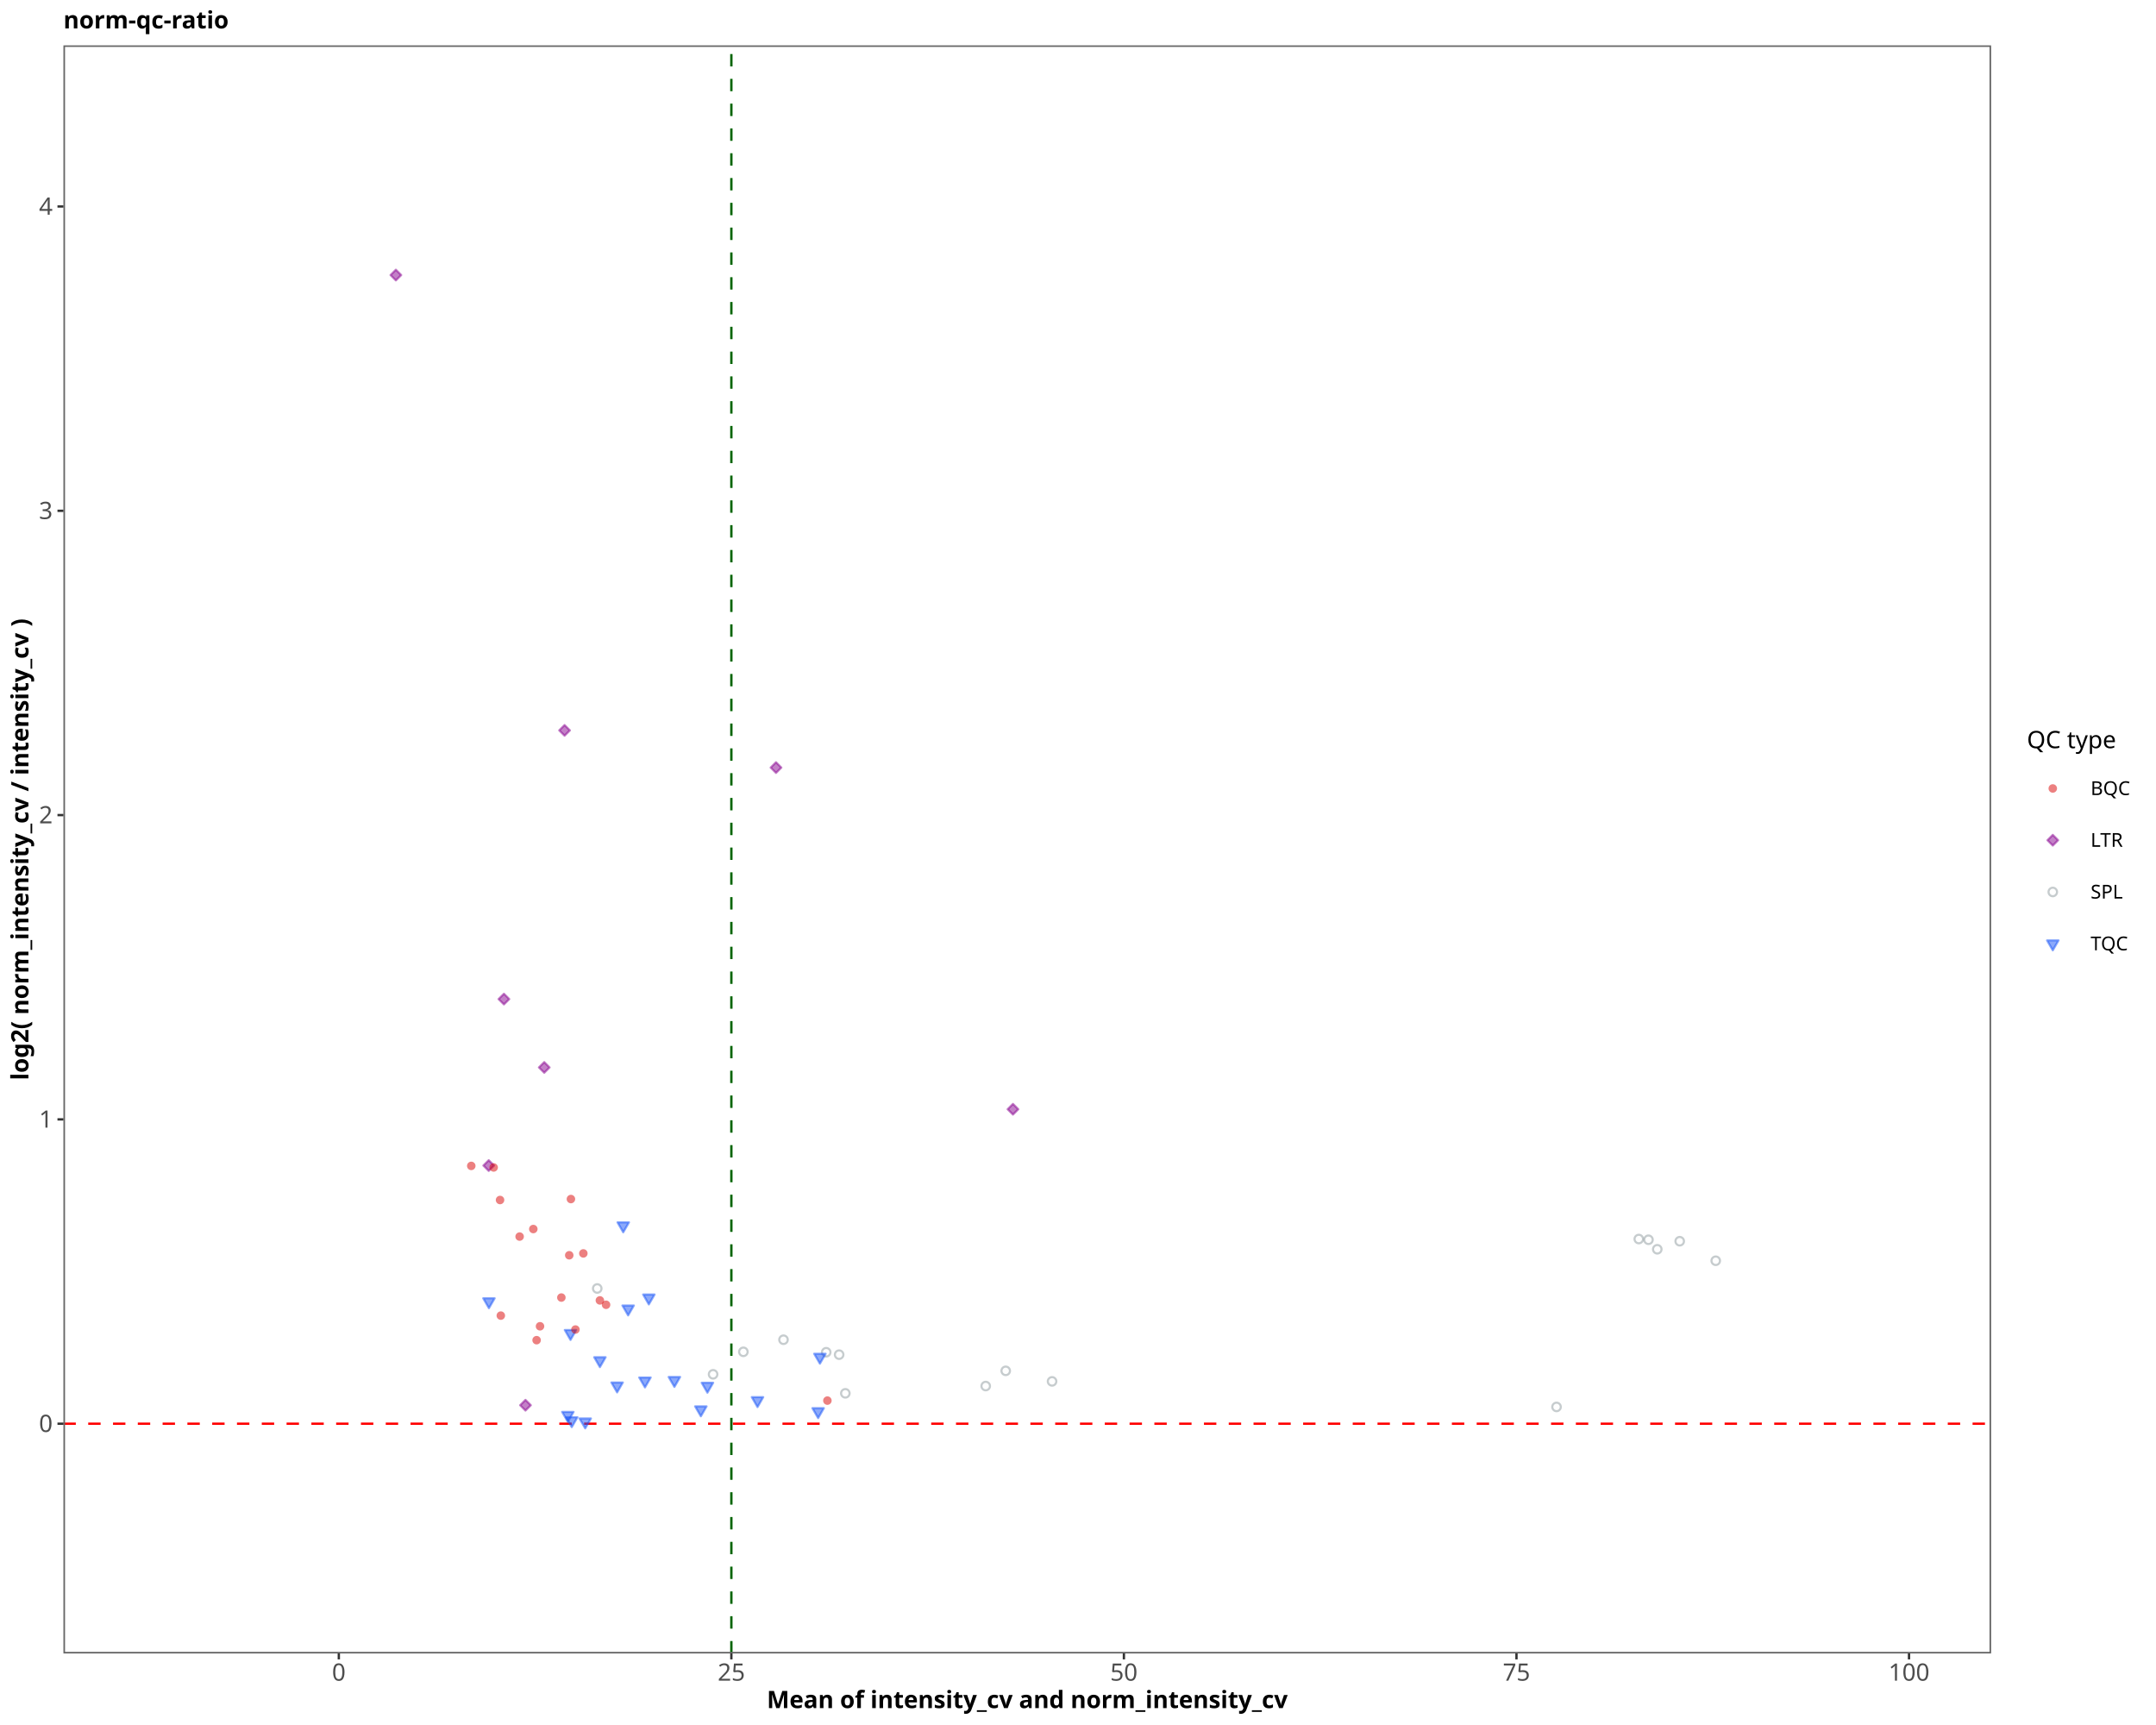
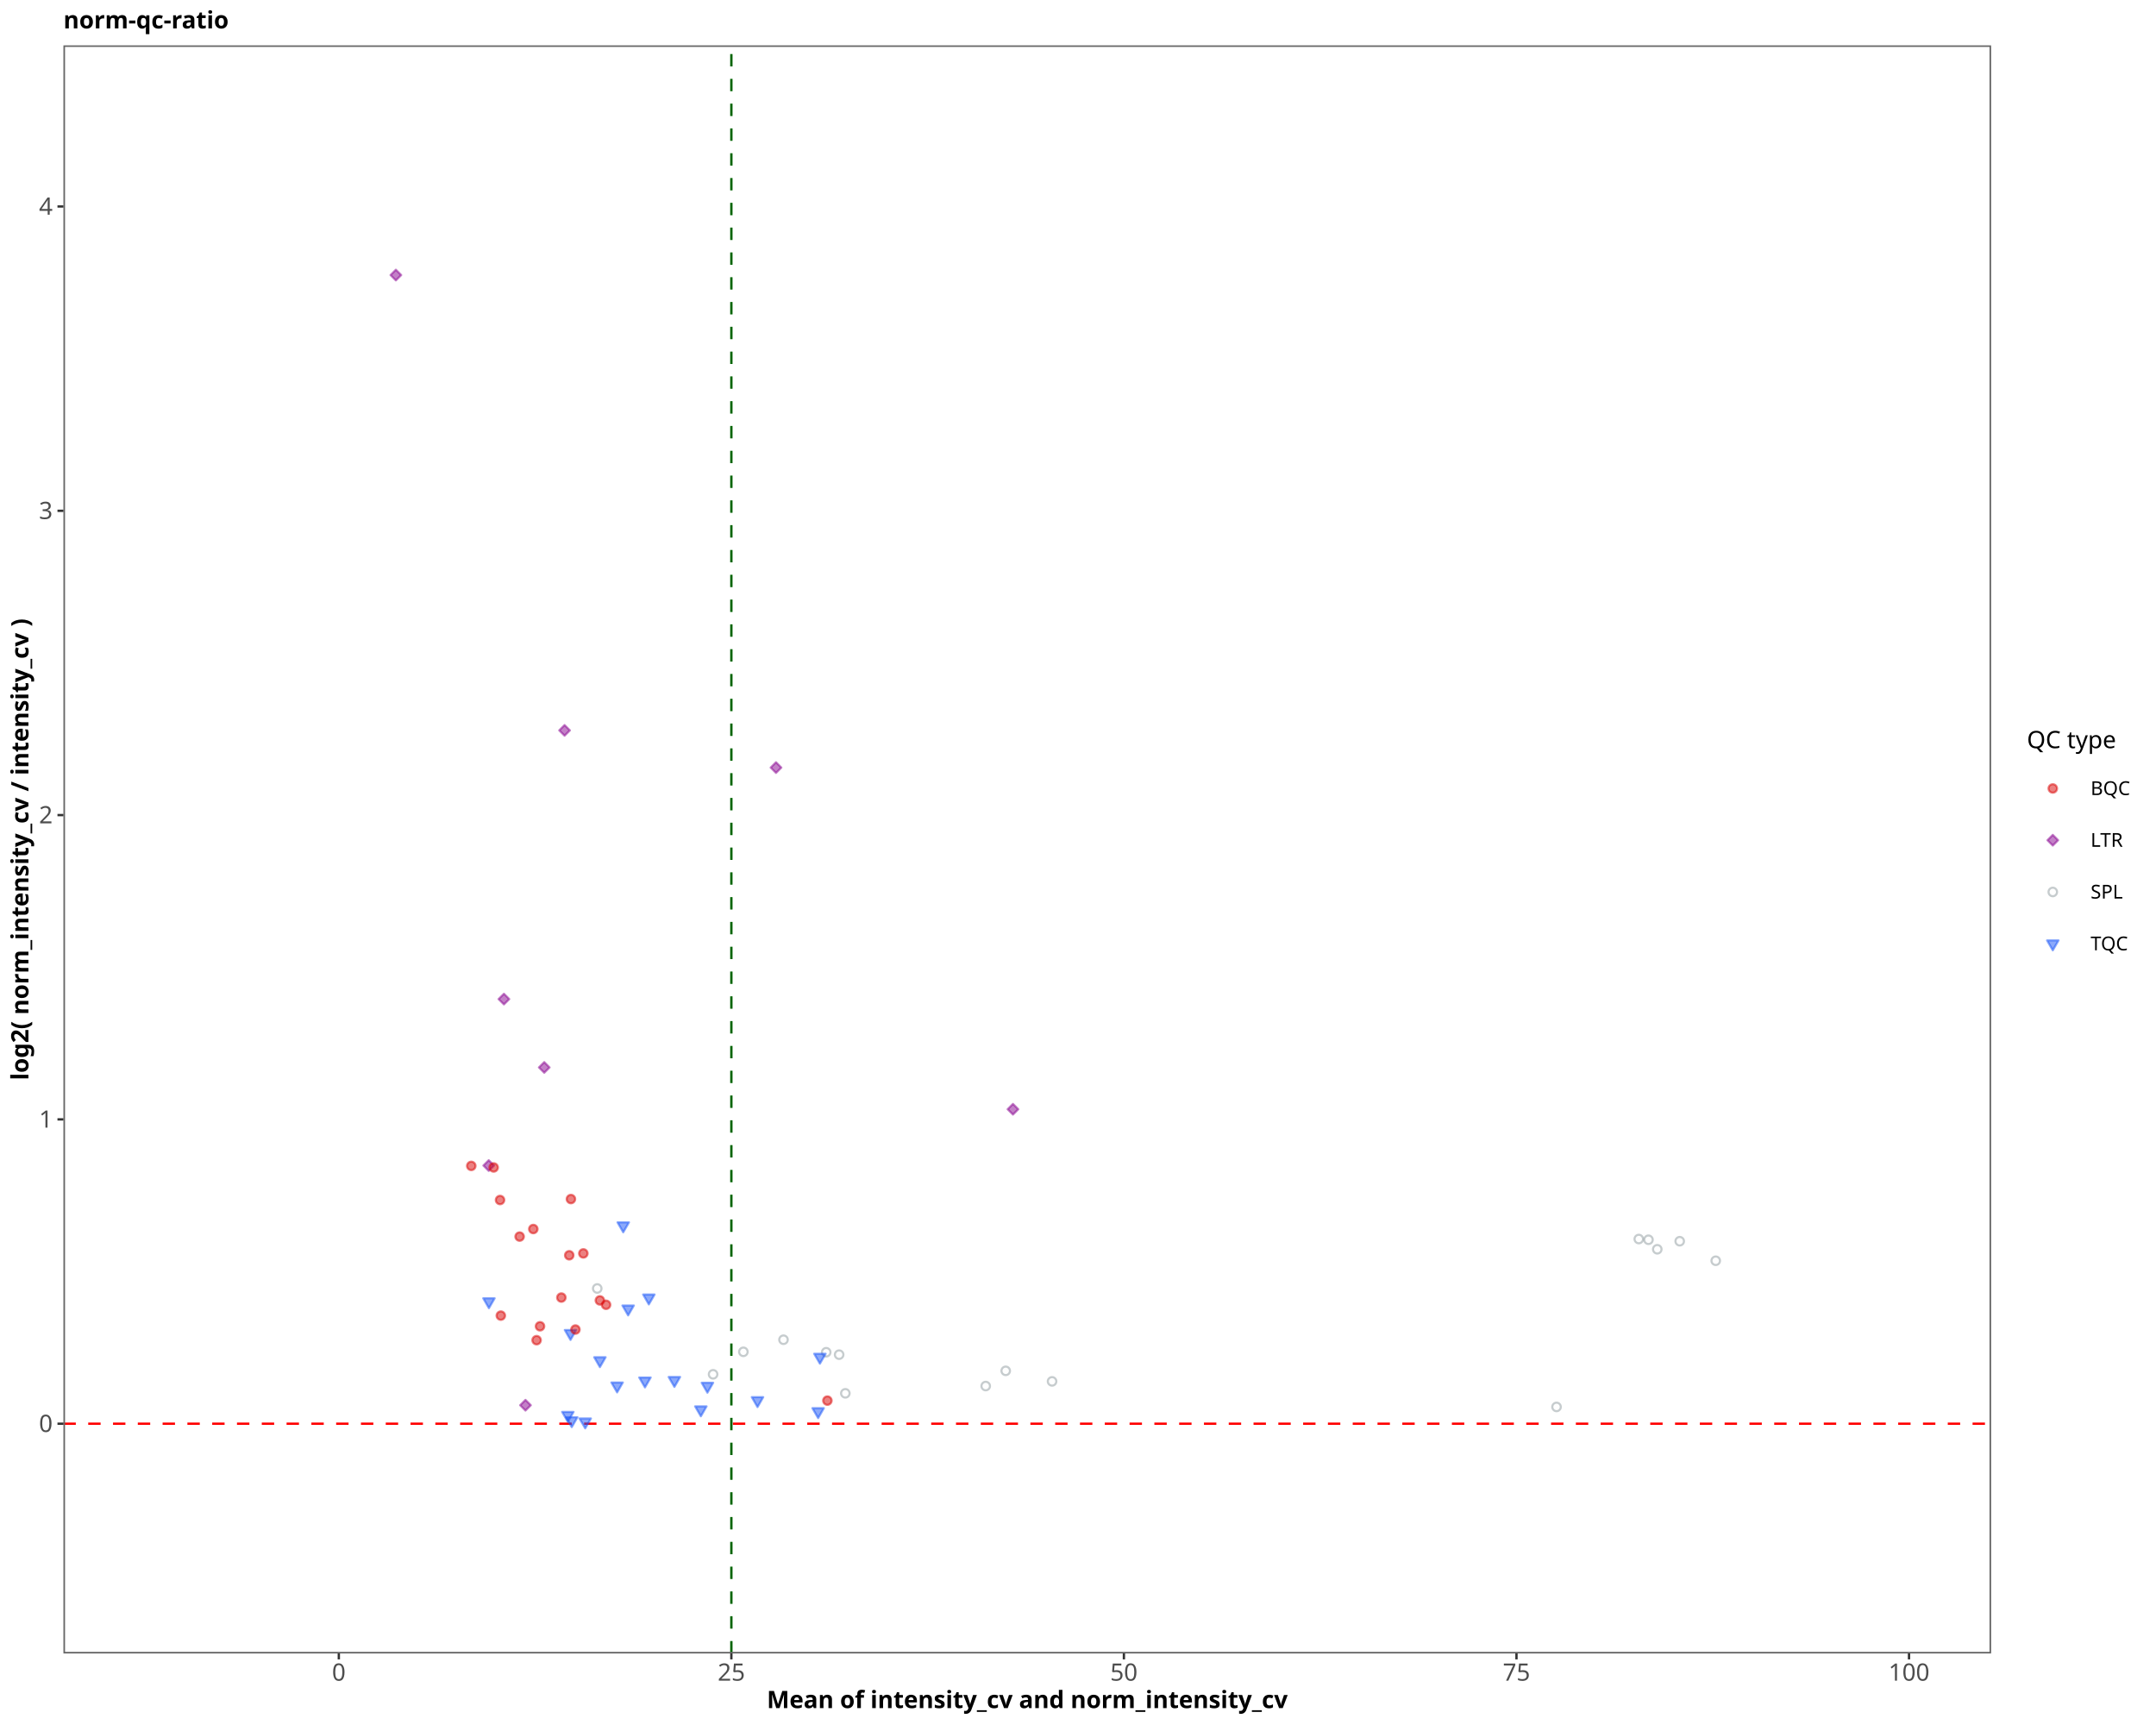
<svg xmlns="http://www.w3.org/2000/svg" class="svglite" data-engine-version="2.0" width="720.00pt" height="576.00pt" viewBox="0 0 720.00 576.00">
  <defs>
    <style type="text/css">
    .svglite line, .svglite polyline, .svglite polygon, .svglite path, .svglite rect, .svglite circle {
      fill: none;
      stroke: #000000;
      stroke-linecap: round;
      stroke-linejoin: round;
      stroke-miterlimit: 10.00;
    }
  </style>
  </defs>
  <rect width="100%" height="100%" style="stroke: none; fill: #FFFFFF;" />
  <defs>
    <clipPath id="cpMC4wMHw3MjAuMDB8MC4wMHw1NzYuMDA=">
      <rect x="0.00" y="0.00" width="720.00" height="576.00" />
    </clipPath>
  </defs>
  <g clip-path="url(#cpMC4wMHw3MjAuMDB8MC4wMHw1NzYuMDA=)">
    <rect x="0.00" y="0.00" width="720.00" height="576.00" style="stroke-width: 0.78; stroke: #FFFFFF; fill: #FFFFFF;" />
  </g>
  <defs>
    <clipPath id="cpMjEuMTh8NjY0Ljk0fDE1LjE0fDU1Mi4xMA==">
      <rect x="21.18" y="15.14" width="643.76" height="536.97" />
    </clipPath>
  </defs>
  <g clip-path="url(#cpMjEuMTh8NjY0Ljk0fDE1LjE0fDU1Mi4xMA==)">
    <rect x="21.18" y="15.14" width="643.76" height="536.97" style="stroke-width: 0.78; stroke: none; fill: #FFFFFF;" />
    <polyline points="21.18,526.20 664.94,526.20 " style="stroke-width: 0.001; stroke: #EBEBEB; stroke-linecap: butt;" />
    <polyline points="21.18,424.59 664.94,424.59 " style="stroke-width: 0.001; stroke: #EBEBEB; stroke-linecap: butt;" />
    <polyline points="21.18,322.98 664.94,322.98 " style="stroke-width: 0.001; stroke: #EBEBEB; stroke-linecap: butt;" />
    <polyline points="21.18,221.37 664.94,221.37 " style="stroke-width: 0.001; stroke: #EBEBEB; stroke-linecap: butt;" />
    <polyline points="21.18,119.75 664.94,119.75 " style="stroke-width: 0.001; stroke: #EBEBEB; stroke-linecap: butt;" />
    <polyline points="21.18,18.14 664.94,18.14 " style="stroke-width: 0.001; stroke: #EBEBEB; stroke-linecap: butt;" />
    <polyline points="47.60,552.10 47.60,15.14 " style="stroke-width: 0.001; stroke: #EBEBEB; stroke-linecap: butt;" />
    <polyline points="178.69,552.10 178.69,15.14 " style="stroke-width: 0.001; stroke: #EBEBEB; stroke-linecap: butt;" />
    <polyline points="309.79,552.10 309.79,15.14 " style="stroke-width: 0.001; stroke: #EBEBEB; stroke-linecap: butt;" />
    <polyline points="440.88,552.10 440.88,15.14 " style="stroke-width: 0.001; stroke: #EBEBEB; stroke-linecap: butt;" />
    <polyline points="571.98,552.10 571.98,15.14 " style="stroke-width: 0.001; stroke: #EBEBEB; stroke-linecap: butt;" />
    <polyline points="21.18,475.39 664.94,475.39 " style="stroke-width: 0.002; stroke: #EBEBEB; stroke-linecap: butt;" />
    <polyline points="21.18,373.78 664.94,373.78 " style="stroke-width: 0.002; stroke: #EBEBEB; stroke-linecap: butt;" />
    <polyline points="21.18,272.17 664.94,272.17 " style="stroke-width: 0.002; stroke: #EBEBEB; stroke-linecap: butt;" />
    <polyline points="21.18,170.56 664.94,170.56 " style="stroke-width: 0.002; stroke: #EBEBEB; stroke-linecap: butt;" />
    <polyline points="21.18,68.95 664.94,68.95 " style="stroke-width: 0.002; stroke: #EBEBEB; stroke-linecap: butt;" />
    <polyline points="113.15,552.10 113.15,15.14 " style="stroke-width: 0.002; stroke: #EBEBEB; stroke-linecap: butt;" />
    <polyline points="244.24,552.10 244.24,15.14 " style="stroke-width: 0.002; stroke: #EBEBEB; stroke-linecap: butt;" />
    <polyline points="375.33,552.10 375.33,15.14 " style="stroke-width: 0.002; stroke: #EBEBEB; stroke-linecap: butt;" />
    <polyline points="506.43,552.10 506.43,15.14 " style="stroke-width: 0.002; stroke: #EBEBEB; stroke-linecap: butt;" />
    <polyline points="637.52,552.10 637.52,15.14 " style="stroke-width: 0.002; stroke: #EBEBEB; stroke-linecap: butt;" />
    <line x1="21.18" y1="475.39" x2="664.94" y2="475.39" style="stroke-width: 0.78; stroke: #FF0000; stroke-dasharray: 4.14,4.14; stroke-linecap: butt;" />
    <polygon points="206.09,464.94 208.00,461.63 204.17,461.63 " style="stroke-width: 0.71; stroke: #1854F9; stroke-opacity: 0.50; fill: #1854F9; fill-opacity: 0.50;" />
    <polygon points="216.68,435.56 218.60,432.25 214.77,432.25 " style="stroke-width: 0.71; stroke: #1854F9; stroke-opacity: 0.50; fill: #1854F9; fill-opacity: 0.50;" />
-     <circle cx="194.81" cy="418.53" r="1.42" style="stroke-width: 0.71; stroke: none; fill: #DB0202; fill-opacity: 0.50;" />
+     <circle cx="194.81" cy="418.53" r="1.42" style="stroke-width: 0.71; stroke: #DB0202; stroke-opacity: 0.50; fill: #DB0202; fill-opacity: 0.50;" />
    <circle cx="238.14" cy="458.90" r="1.42" style="stroke-width: 0.71; stroke: #8E9B9E; stroke-opacity: 0.50;" />
    <polygon points="338.28,372.17 340.06,370.39 338.28,368.61 336.50,370.39 " style="stroke-width: 0.71; stroke: #880391; stroke-opacity: 0.50; fill: #880391; fill-opacity: 0.50;" />
    <polygon points="208.13,411.48 210.05,408.16 206.22,408.16 " style="stroke-width: 0.71; stroke: #1854F9; stroke-opacity: 0.50; fill: #1854F9; fill-opacity: 0.50;" />
-     <circle cx="190.66" cy="400.38" r="1.42" style="stroke-width: 0.71; stroke: none; fill: #DB0202; fill-opacity: 0.50;" />
+     <circle cx="190.66" cy="400.38" r="1.42" style="stroke-width: 0.71; stroke: #DB0202; stroke-opacity: 0.50; fill: #DB0202; fill-opacity: 0.50;" />
    <circle cx="261.65" cy="447.35" r="1.42" style="stroke-width: 0.71; stroke: #8E9B9E; stroke-opacity: 0.50;" />
    <polygon points="259.15,258.09 260.93,256.31 259.15,254.52 257.37,256.31 " style="stroke-width: 0.71; stroke: #880391; stroke-opacity: 0.50; fill: #880391; fill-opacity: 0.50;" />
    <polygon points="190.94,476.54 192.85,473.23 189.02,473.23 " style="stroke-width: 0.71; stroke: #1854F9; stroke-opacity: 0.50; fill: #1854F9; fill-opacity: 0.50;" />
    <polygon points="132.20,93.63 133.98,91.85 132.20,90.06 130.42,91.85 " style="stroke-width: 0.71; stroke: #880391; stroke-opacity: 0.50; fill: #880391; fill-opacity: 0.50;" />
    <polygon points="189.63,474.76 191.54,471.45 187.72,471.45 " style="stroke-width: 0.71; stroke: #1854F9; stroke-opacity: 0.50; fill: #1854F9; fill-opacity: 0.50;" />
    <polygon points="252.97,469.84 254.88,466.52 251.06,466.52 " style="stroke-width: 0.71; stroke: #1854F9; stroke-opacity: 0.50; fill: #1854F9; fill-opacity: 0.50;" />
-     <circle cx="200.33" cy="434.22" r="1.42" style="stroke-width: 0.71; stroke: none; fill: #DB0202; fill-opacity: 0.50;" />
+     <circle cx="200.33" cy="434.22" r="1.42" style="stroke-width: 0.71; stroke: #DB0202; stroke-opacity: 0.50; fill: #DB0202; fill-opacity: 0.50;" />
    <circle cx="519.81" cy="469.79" r="1.42" style="stroke-width: 0.71; stroke: #8E9B9E; stroke-opacity: 0.50;" />
    <polygon points="168.29,335.39 170.07,333.61 168.29,331.83 166.50,333.61 " style="stroke-width: 0.71; stroke: #880391; stroke-opacity: 0.50; fill: #880391; fill-opacity: 0.50;" />
    <polygon points="190.52,447.42 192.44,444.10 188.61,444.10 " style="stroke-width: 0.71; stroke: #1854F9; stroke-opacity: 0.50; fill: #1854F9; fill-opacity: 0.50;" />
-     <circle cx="190.10" cy="419.15" r="1.42" style="stroke-width: 0.71; stroke: none; fill: #DB0202; fill-opacity: 0.50;" />
+     <circle cx="190.10" cy="419.15" r="1.42" style="stroke-width: 0.71; stroke: #DB0202; stroke-opacity: 0.50; fill: #DB0202; fill-opacity: 0.50;" />
    <circle cx="248.25" cy="451.39" r="1.42" style="stroke-width: 0.71; stroke: #8E9B9E; stroke-opacity: 0.50;" />
    <polygon points="175.48,471.00 177.27,469.22 175.48,467.44 173.70,469.22 " style="stroke-width: 0.71; stroke: #880391; stroke-opacity: 0.50; fill: #880391; fill-opacity: 0.50;" />
-     <circle cx="173.53" cy="412.91" r="1.42" style="stroke-width: 0.71; stroke: none; fill: #DB0202; fill-opacity: 0.50;" />
+     <circle cx="173.53" cy="412.91" r="1.42" style="stroke-width: 0.71; stroke: #DB0202; stroke-opacity: 0.50; fill: #DB0202; fill-opacity: 0.50;" />
    <circle cx="282.30" cy="465.25" r="1.42" style="stroke-width: 0.71; stroke: #8E9B9E; stroke-opacity: 0.50;" />
    <polygon points="188.54,245.66 190.32,243.88 188.54,242.10 186.76,243.88 " style="stroke-width: 0.71; stroke: #880391; stroke-opacity: 0.50; fill: #880391; fill-opacity: 0.50;" />
    <polygon points="273.22,473.52 275.13,470.20 271.30,470.20 " style="stroke-width: 0.71; stroke: #1854F9; stroke-opacity: 0.50; fill: #1854F9; fill-opacity: 0.50;" />
-     <circle cx="276.31" cy="467.68" r="1.42" style="stroke-width: 0.71; stroke: none; fill: #DB0202; fill-opacity: 0.50;" />
+     <circle cx="276.31" cy="467.68" r="1.42" style="stroke-width: 0.71; stroke: #DB0202; stroke-opacity: 0.50; fill: #DB0202; fill-opacity: 0.50;" />
    <circle cx="329.18" cy="462.82" r="1.42" style="stroke-width: 0.71; stroke: #8E9B9E; stroke-opacity: 0.50;" />
    <polygon points="209.77,439.23 211.68,435.92 207.85,435.92 " style="stroke-width: 0.71; stroke: #1854F9; stroke-opacity: 0.50; fill: #1854F9; fill-opacity: 0.50;" />
-     <circle cx="187.47" cy="433.27" r="1.42" style="stroke-width: 0.71; stroke: none; fill: #DB0202; fill-opacity: 0.50;" />
+     <circle cx="187.47" cy="433.27" r="1.42" style="stroke-width: 0.71; stroke: #DB0202; stroke-opacity: 0.50; fill: #DB0202; fill-opacity: 0.50;" />
    <circle cx="351.34" cy="461.26" r="1.42" style="stroke-width: 0.71; stroke: #8E9B9E; stroke-opacity: 0.50;" />
    <polygon points="200.34,456.50 202.25,453.19 198.43,453.19 " style="stroke-width: 0.71; stroke: #1854F9; stroke-opacity: 0.50; fill: #1854F9; fill-opacity: 0.50;" />
-     <circle cx="202.40" cy="435.68" r="1.42" style="stroke-width: 0.71; stroke: none; fill: #DB0202; fill-opacity: 0.50;" />
+     <circle cx="202.40" cy="435.68" r="1.42" style="stroke-width: 0.71; stroke: #DB0202; stroke-opacity: 0.50; fill: #DB0202; fill-opacity: 0.50;" />
    <circle cx="275.91" cy="451.53" r="1.42" style="stroke-width: 0.71; stroke: #8E9B9E; stroke-opacity: 0.50;" />
    <polygon points="181.75,358.21 183.53,356.43 181.75,354.65 179.97,356.43 " style="stroke-width: 0.71; stroke: #880391; stroke-opacity: 0.50; fill: #880391; fill-opacity: 0.50;" />
    <polygon points="234.05,472.92 235.96,469.60 232.13,469.60 " style="stroke-width: 0.71; stroke: #1854F9; stroke-opacity: 0.50; fill: #1854F9; fill-opacity: 0.50;" />
-     <circle cx="178.10" cy="410.39" r="1.42" style="stroke-width: 0.71; stroke: none; fill: #DB0202; fill-opacity: 0.50;" />
+     <circle cx="178.10" cy="410.39" r="1.42" style="stroke-width: 0.71; stroke: #DB0202; stroke-opacity: 0.50; fill: #DB0202; fill-opacity: 0.50;" />
    <circle cx="335.86" cy="457.74" r="1.42" style="stroke-width: 0.71; stroke: #8E9B9E; stroke-opacity: 0.50;" />
    <polygon points="195.43,476.95 197.35,473.64 193.52,473.64 " style="stroke-width: 0.71; stroke: #1854F9; stroke-opacity: 0.50; fill: #1854F9; fill-opacity: 0.50;" />
-     <circle cx="192.17" cy="443.95" r="1.42" style="stroke-width: 0.71; stroke: none; fill: #DB0202; fill-opacity: 0.50;" />
+     <circle cx="192.17" cy="443.95" r="1.42" style="stroke-width: 0.71; stroke: #DB0202; stroke-opacity: 0.50; fill: #DB0202; fill-opacity: 0.50;" />
    <circle cx="280.23" cy="452.34" r="1.42" style="stroke-width: 0.71; stroke: #8E9B9E; stroke-opacity: 0.50;" />
    <polygon points="163.28,436.82 165.19,433.51 161.37,433.51 " style="stroke-width: 0.71; stroke: #1854F9; stroke-opacity: 0.50; fill: #1854F9; fill-opacity: 0.50;" />
-     <circle cx="157.38" cy="389.31" r="1.42" style="stroke-width: 0.71; stroke: none; fill: #DB0202; fill-opacity: 0.50;" />
+     <circle cx="157.38" cy="389.31" r="1.42" style="stroke-width: 0.71; stroke: #DB0202; stroke-opacity: 0.50; fill: #DB0202; fill-opacity: 0.50;" />
    <circle cx="199.45" cy="430.24" r="1.42" style="stroke-width: 0.71; stroke: #8E9B9E; stroke-opacity: 0.50;" />
    <polygon points="215.39,463.28 217.30,459.96 213.47,459.96 " style="stroke-width: 0.71; stroke: #1854F9; stroke-opacity: 0.50; fill: #1854F9; fill-opacity: 0.50;" />
-     <circle cx="166.99" cy="400.70" r="1.42" style="stroke-width: 0.71; stroke: none; fill: #DB0202; fill-opacity: 0.50;" />
+     <circle cx="166.99" cy="400.70" r="1.42" style="stroke-width: 0.71; stroke: #DB0202; stroke-opacity: 0.50; fill: #DB0202; fill-opacity: 0.50;" />
    <circle cx="553.45" cy="417.15" r="1.42" style="stroke-width: 0.71; stroke: #8E9B9E; stroke-opacity: 0.50;" />
    <polygon points="163.21,390.98 164.99,389.19 163.21,387.41 161.43,389.19 " style="stroke-width: 0.71; stroke: #880391; stroke-opacity: 0.50; fill: #880391; fill-opacity: 0.50;" />
    <polygon points="225.22,463.11 227.13,459.79 223.30,459.79 " style="stroke-width: 0.71; stroke: #1854F9; stroke-opacity: 0.50; fill: #1854F9; fill-opacity: 0.50;" />
-     <circle cx="164.86" cy="389.83" r="1.42" style="stroke-width: 0.71; stroke: none; fill: #DB0202; fill-opacity: 0.50;" />
+     <circle cx="164.86" cy="389.83" r="1.42" style="stroke-width: 0.71; stroke: #DB0202; stroke-opacity: 0.50; fill: #DB0202; fill-opacity: 0.50;" />
    <circle cx="572.97" cy="420.98" r="1.42" style="stroke-width: 0.71; stroke: #8E9B9E; stroke-opacity: 0.50;" />
    <polygon points="273.81,455.34 275.72,452.03 271.89,452.03 " style="stroke-width: 0.71; stroke: #1854F9; stroke-opacity: 0.50; fill: #1854F9; fill-opacity: 0.50;" />
-     <circle cx="167.25" cy="439.30" r="1.42" style="stroke-width: 0.71; stroke: none; fill: #DB0202; fill-opacity: 0.50;" />
+     <circle cx="167.25" cy="439.30" r="1.42" style="stroke-width: 0.71; stroke: #DB0202; stroke-opacity: 0.50; fill: #DB0202; fill-opacity: 0.50;" />
    <circle cx="560.94" cy="414.46" r="1.42" style="stroke-width: 0.71; stroke: #8E9B9E; stroke-opacity: 0.50;" />
-     <circle cx="179.20" cy="447.50" r="1.42" style="stroke-width: 0.71; stroke: none; fill: #DB0202; fill-opacity: 0.50;" />
+     <circle cx="179.20" cy="447.50" r="1.42" style="stroke-width: 0.71; stroke: #DB0202; stroke-opacity: 0.50; fill: #DB0202; fill-opacity: 0.50;" />
    <circle cx="550.51" cy="413.97" r="1.42" style="stroke-width: 0.71; stroke: #8E9B9E; stroke-opacity: 0.50;" />
    <polygon points="236.24,465.04 238.16,461.72 234.33,461.72 " style="stroke-width: 0.71; stroke: #1854F9; stroke-opacity: 0.50; fill: #1854F9; fill-opacity: 0.50;" />
-     <circle cx="180.34" cy="442.86" r="1.42" style="stroke-width: 0.71; stroke: none; fill: #DB0202; fill-opacity: 0.50;" />
+     <circle cx="180.34" cy="442.86" r="1.42" style="stroke-width: 0.71; stroke: #DB0202; stroke-opacity: 0.50; fill: #DB0202; fill-opacity: 0.50;" />
    <circle cx="547.28" cy="413.73" r="1.42" style="stroke-width: 0.71; stroke: #8E9B9E; stroke-opacity: 0.50;" />
    <line x1="244.24" y1="552.10" x2="244.24" y2="15.14" style="stroke-width: 0.78; stroke: #006400; stroke-dasharray: 4.14,4.14; stroke-linecap: butt;" />
    <rect x="21.18" y="15.14" width="643.76" height="536.97" style="stroke-width: 1.07; stroke: #666666;" />
  </g>
  <g clip-path="url(#cpMC4wMHw3MjAuMDB8MC4wMHw1NzYuMDA=)">
    <text x="17.59" y="478.15" text-anchor="end" style="font-size: 8.00px; fill: #4D4D4D; font-family: sans;" textLength="4.45px" lengthAdjust="spacingAndGlyphs">0</text>
    <text x="17.59" y="376.54" text-anchor="end" style="font-size: 8.00px; fill: #4D4D4D; font-family: sans;" textLength="4.45px" lengthAdjust="spacingAndGlyphs">1</text>
    <text x="17.59" y="274.92" text-anchor="end" style="font-size: 8.00px; fill: #4D4D4D; font-family: sans;" textLength="4.45px" lengthAdjust="spacingAndGlyphs">2</text>
    <text x="17.59" y="173.31" text-anchor="end" style="font-size: 8.00px; fill: #4D4D4D; font-family: sans;" textLength="4.45px" lengthAdjust="spacingAndGlyphs">3</text>
    <text x="17.59" y="71.70" text-anchor="end" style="font-size: 8.00px; fill: #4D4D4D; font-family: sans;" textLength="4.45px" lengthAdjust="spacingAndGlyphs">4</text>
    <polyline points="19.19,475.39 21.18,475.39 " style="stroke-width: 0.78; stroke: #333333; stroke-linecap: butt;" />
    <polyline points="19.19,373.78 21.18,373.78 " style="stroke-width: 0.78; stroke: #333333; stroke-linecap: butt;" />
    <polyline points="19.19,272.17 21.18,272.17 " style="stroke-width: 0.78; stroke: #333333; stroke-linecap: butt;" />
    <polyline points="19.19,170.56 21.18,170.56 " style="stroke-width: 0.78; stroke: #333333; stroke-linecap: butt;" />
    <polyline points="19.19,68.95 21.18,68.95 " style="stroke-width: 0.78; stroke: #333333; stroke-linecap: butt;" />
    <polyline points="113.15,554.10 113.15,552.10 " style="stroke-width: 0.78; stroke: #333333; stroke-linecap: butt;" />
    <polyline points="244.24,554.10 244.24,552.10 " style="stroke-width: 0.78; stroke: #333333; stroke-linecap: butt;" />
    <polyline points="375.33,554.10 375.33,552.10 " style="stroke-width: 0.78; stroke: #333333; stroke-linecap: butt;" />
    <polyline points="506.43,554.10 506.43,552.10 " style="stroke-width: 0.78; stroke: #333333; stroke-linecap: butt;" />
    <polyline points="637.52,554.10 637.52,552.10 " style="stroke-width: 0.78; stroke: #333333; stroke-linecap: butt;" />
    <text x="113.15" y="561.20" text-anchor="middle" style="font-size: 8.00px; fill: #4D4D4D; font-family: sans;" textLength="4.45px" lengthAdjust="spacingAndGlyphs">0</text>
    <text x="244.24" y="561.20" text-anchor="middle" style="font-size: 8.00px; fill: #4D4D4D; font-family: sans;" textLength="8.90px" lengthAdjust="spacingAndGlyphs">25</text>
    <text x="375.33" y="561.20" text-anchor="middle" style="font-size: 8.00px; fill: #4D4D4D; font-family: sans;" textLength="8.90px" lengthAdjust="spacingAndGlyphs">50</text>
    <text x="506.43" y="561.20" text-anchor="middle" style="font-size: 8.00px; fill: #4D4D4D; font-family: sans;" textLength="8.90px" lengthAdjust="spacingAndGlyphs">75</text>
    <text x="637.52" y="561.20" text-anchor="middle" style="font-size: 8.00px; fill: #4D4D4D; font-family: sans;" textLength="13.35px" lengthAdjust="spacingAndGlyphs">100</text>
    <text x="343.06" y="570.35" text-anchor="middle" style="font-size: 8.00px; font-weight: bold; font-family: sans;" textLength="155.22px" lengthAdjust="spacingAndGlyphs">Mean of intensity_cv and norm_intensity_cv</text>
    <text transform="translate(9.49,283.62) rotate(-90)" text-anchor="middle" style="font-size: 8.00px; font-weight: bold; font-family: sans;" textLength="137.86px" lengthAdjust="spacingAndGlyphs">log2( norm_intensity_cv / intensity_cv )</text>
    <rect x="672.91" y="239.50" width="43.11" height="88.24" style="stroke-width: 0.78; stroke: none; fill: #FFFFFF;" />
    <text x="676.89" y="249.82" style="font-size: 8.00px; font-family: sans;" textLength="29.35px" lengthAdjust="spacingAndGlyphs">QC type</text>
    <rect x="676.89" y="254.64" width="17.28" height="17.28" style="stroke-width: 0.78; stroke: none; fill: #FFFFFF;" />
-     <circle cx="685.53" cy="263.28" r="1.42" style="stroke-width: 0.71; stroke: none; fill: #DB0202; fill-opacity: 0.50;" />
+     <circle cx="685.53" cy="263.28" r="1.42" style="stroke-width: 0.71; stroke: #DB0202; stroke-opacity: 0.50; fill: #DB0202; fill-opacity: 0.50;" />
    <rect x="676.89" y="271.92" width="17.28" height="17.28" style="stroke-width: 0.78; stroke: none; fill: #FFFFFF;" />
    <polygon points="685.53,282.34 687.31,280.56 685.53,278.77 683.75,280.56 " style="stroke-width: 0.71; stroke: #880391; stroke-opacity: 0.50; fill: #880391; fill-opacity: 0.50;" />
    <rect x="676.89" y="289.20" width="17.28" height="17.28" style="stroke-width: 0.78; stroke: none; fill: #FFFFFF;" />
    <circle cx="685.53" cy="297.84" r="1.42" style="stroke-width: 0.71; stroke: #8E9B9E; stroke-opacity: 0.50;" />
    <rect x="676.89" y="306.48" width="17.28" height="17.28" style="stroke-width: 0.78; stroke: none; fill: #FFFFFF;" />
    <polygon points="685.53,317.33 687.45,314.01 683.62,314.01 " style="stroke-width: 0.71; stroke: #1854F9; stroke-opacity: 0.50; fill: #1854F9; fill-opacity: 0.50;" />
    <text x="698.16" y="265.48" style="font-size: 6.40px; font-family: sans;" textLength="13.87px" lengthAdjust="spacingAndGlyphs">BQC</text>
    <text x="698.16" y="282.76" style="font-size: 6.40px; font-family: sans;" textLength="12.09px" lengthAdjust="spacingAndGlyphs">LTR</text>
    <text x="698.16" y="300.04" style="font-size: 6.40px; font-family: sans;" textLength="12.10px" lengthAdjust="spacingAndGlyphs">SPL</text>
    <text x="698.16" y="317.32" style="font-size: 6.40px; font-family: sans;" textLength="13.51px" lengthAdjust="spacingAndGlyphs">TQC</text>
    <text x="21.18" y="9.49" style="font-size: 8.00px; font-weight: bold; font-family: sans;" textLength="47.57px" lengthAdjust="spacingAndGlyphs">norm-qc-ratio</text>
  </g>
</svg>
